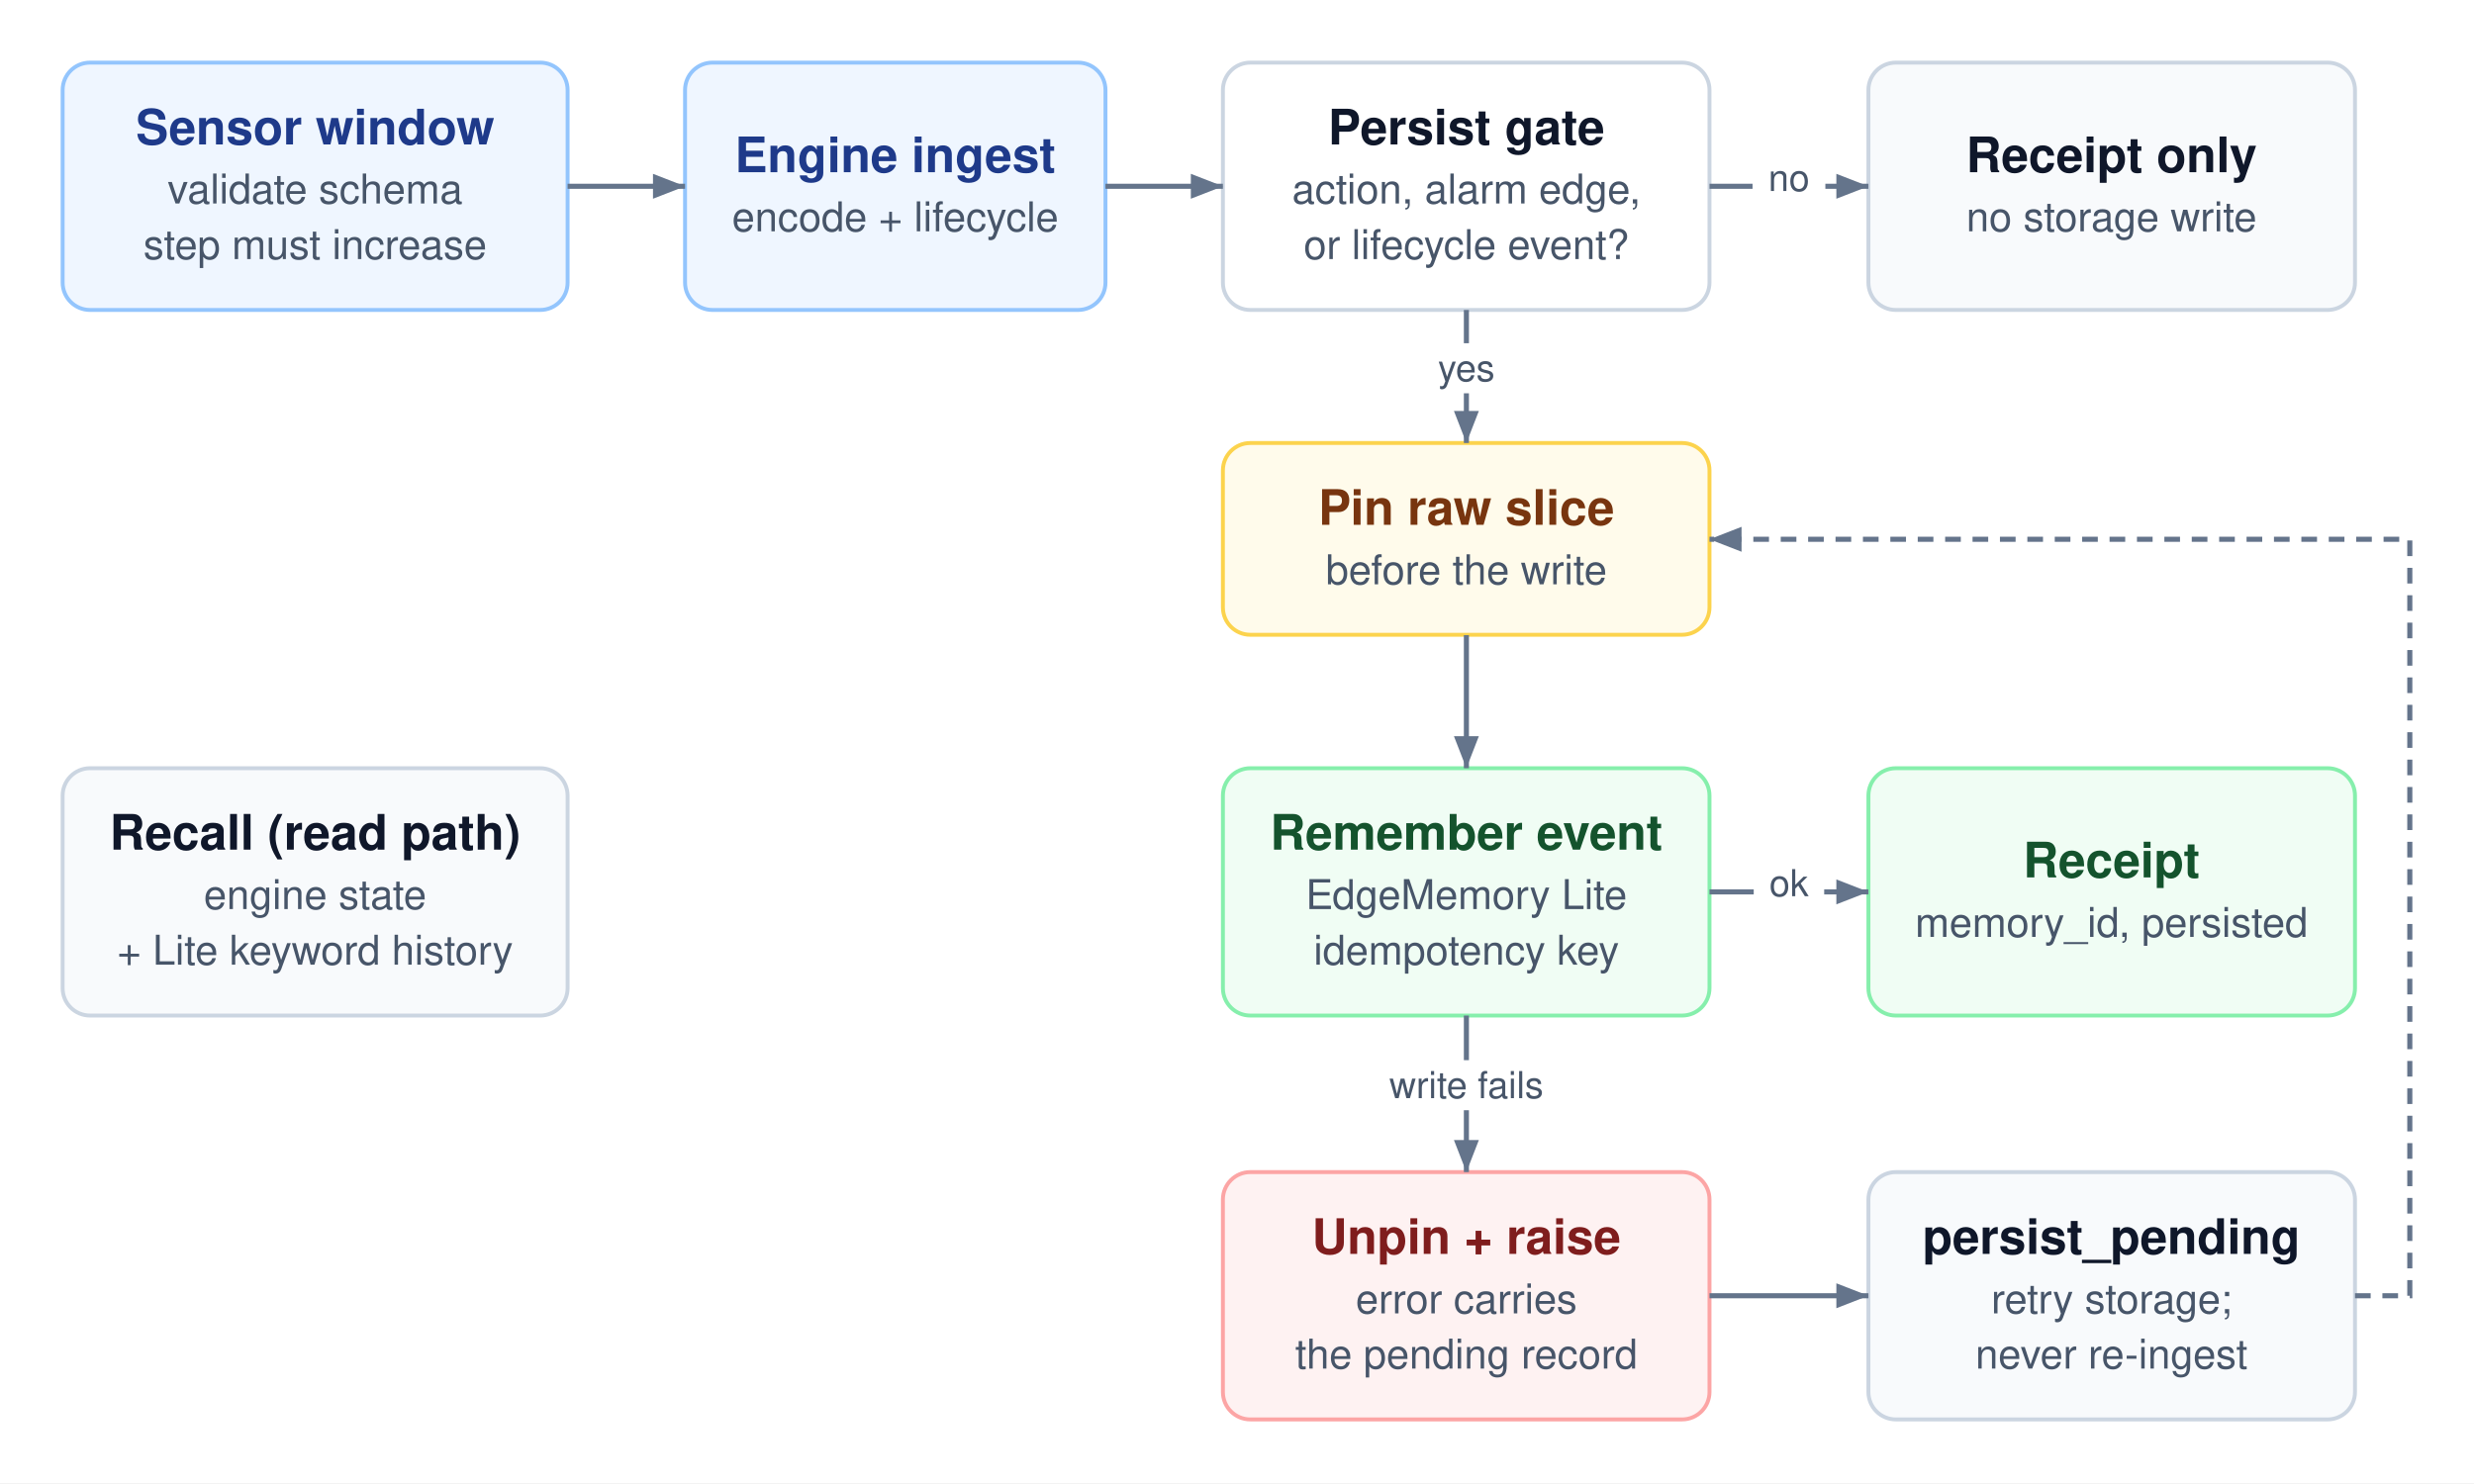
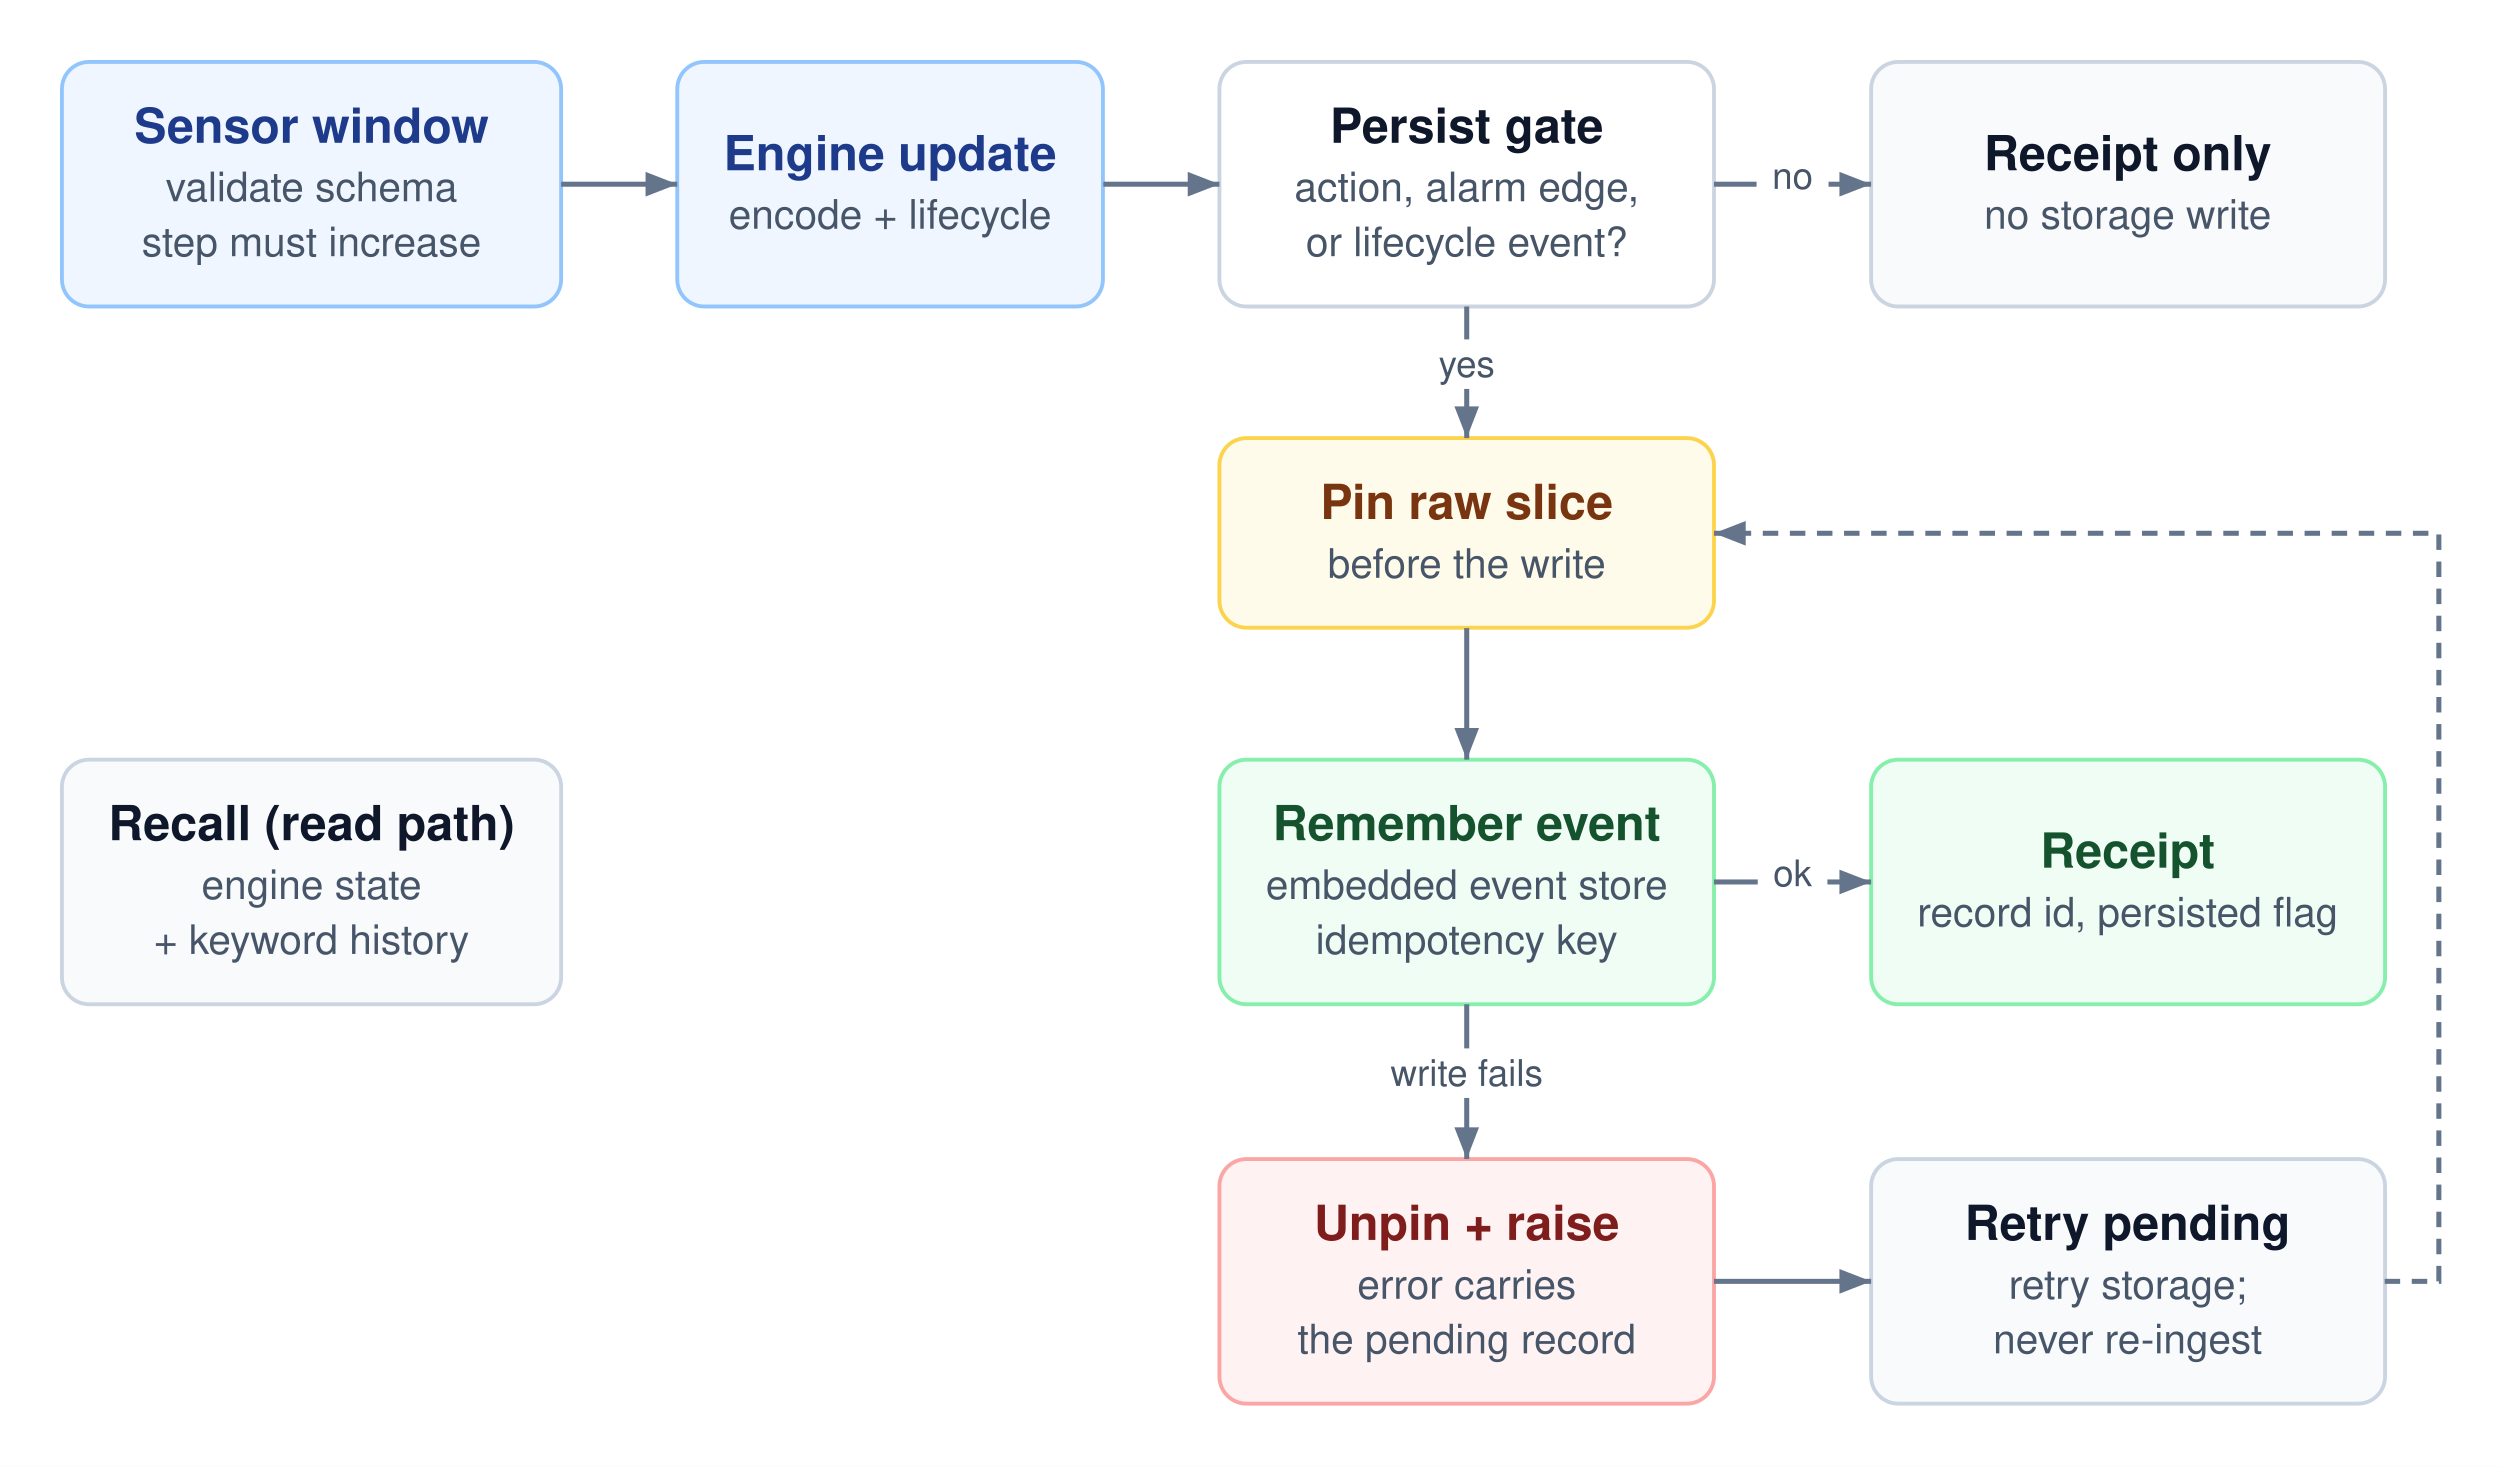
- <svg xmlns="http://www.w3.org/2000/svg" viewBox="0 0 632 379" role="img" aria-label="persist" font-family="'Nimbus Sans', Helvetica, Arial, sans-serif">
+ <svg xmlns="http://www.w3.org/2000/svg" viewBox="0 0 646 379" role="img" aria-label="persist" font-family="'Nimbus Sans', Helvetica, Arial, sans-serif">
  <defs>
    <marker id="persist-arrow" viewBox="0 0 10 10" refX="9" refY="5" markerWidth="7" markerHeight="7" orient="auto-start-reverse">
      <path d="M 0 1.5 L 9 5 L 0 8.5 z" fill="#64748b" />
    </marker>
  </defs>
-   <rect width="632" height="379" fill="#ffffff" />
+   <rect width="646" height="379" fill="#ffffff" />
  <rect x="16.0" y="16.0" width="129.0" height="63.2" rx="7" fill="#eff6ff" stroke="#93c5fd" stroke-width="1.0" />
  <text x="80.5" y="36.9" font-size="12.5" font-weight="700" fill="#1e3a8a" text-anchor="middle">Sensor window</text>
  <text x="80.5" y="52.0" font-size="10.5" fill="#475569" text-anchor="middle">validate schema</text>
  <text x="80.5" y="66.2" font-size="10.5" fill="#475569" text-anchor="middle">step must increase</text>
-   <rect x="175.0" y="16.0" width="107.4" height="63.2" rx="7" fill="#eff6ff" stroke="#93c5fd" stroke-width="1.0" />
-   <text x="228.7" y="44.0" font-size="12.5" font-weight="700" fill="#1e3a8a" text-anchor="middle">Engine ingest</text>
-   <text x="228.7" y="59.1" font-size="10.5" fill="#475569" text-anchor="middle">encode + lifecycle</text>
-   <rect x="312.4" y="16.0" width="124.3" height="63.2" rx="7" fill="#ffffff" stroke="#cbd5e1" stroke-width="1.0" />
-   <text x="374.6" y="36.9" font-size="12.5" font-weight="700" fill="#0f172a" text-anchor="middle">Persist gate</text>
-   <text x="374.6" y="52.0" font-size="10.5" fill="#475569" text-anchor="middle">action, alarm edge,</text>
-   <text x="374.6" y="66.2" font-size="10.5" fill="#475569" text-anchor="middle">or lifecycle event?</text>
-   <rect x="477.3" y="16.0" width="124.3" height="63.2" rx="7" fill="#f8fafc" stroke="#cbd5e1" stroke-width="1.0" />
-   <text x="539.4" y="44.0" font-size="12.5" font-weight="700" fill="#0f172a" text-anchor="middle">Receipt only</text>
-   <text x="539.4" y="59.1" font-size="10.5" fill="#475569" text-anchor="middle">no storage write</text>
-   <rect x="312.4" y="113.2" width="124.3" height="49.0" rx="7" fill="#fffbeb" stroke="#fcd34d" stroke-width="1.0" />
-   <text x="374.6" y="134.1" font-size="12.5" font-weight="700" fill="#78350f" text-anchor="middle">Pin raw slice</text>
-   <text x="374.6" y="149.3" font-size="10.5" fill="#475569" text-anchor="middle">before the write</text>
-   <rect x="312.4" y="196.3" width="124.3" height="63.2" rx="7" fill="#f0fdf4" stroke="#86efac" stroke-width="1.0" />
-   <text x="374.6" y="217.1" font-size="12.5" font-weight="700" fill="#14532d" text-anchor="middle">Remember event</text>
-   <text x="374.6" y="232.3" font-size="10.5" fill="#475569" text-anchor="middle">EdgeMemory Lite</text>
-   <text x="374.6" y="246.5" font-size="10.5" fill="#475569" text-anchor="middle">idempotency key</text>
-   <rect x="477.3" y="196.3" width="124.3" height="63.2" rx="7" fill="#f0fdf4" stroke="#86efac" stroke-width="1.0" />
-   <text x="539.4" y="224.2" font-size="12.5" font-weight="700" fill="#14532d" text-anchor="middle">Receipt</text>
-   <text x="539.4" y="239.4" font-size="10.5" fill="#475569" text-anchor="middle">memory_id, persisted</text>
-   <rect x="312.4" y="299.5" width="124.3" height="63.2" rx="7" fill="#fef2f2" stroke="#fca5a5" stroke-width="1.0" />
-   <text x="374.6" y="320.4" font-size="12.5" font-weight="700" fill="#7f1d1d" text-anchor="middle">Unpin + raise</text>
-   <text x="374.6" y="335.6" font-size="10.5" fill="#475569" text-anchor="middle">error carries</text>
-   <text x="374.6" y="349.7" font-size="10.5" fill="#475569" text-anchor="middle">the pending record</text>
-   <rect x="477.3" y="299.5" width="124.3" height="63.2" rx="7" fill="#f8fafc" stroke="#cbd5e1" stroke-width="1.0" />
-   <text x="539.4" y="320.4" font-size="12.5" font-weight="700" fill="#0f172a" text-anchor="middle">persist_pending</text>
-   <text x="539.4" y="335.6" font-size="10.5" fill="#475569" text-anchor="middle">retry storage;</text>
-   <text x="539.4" y="349.7" font-size="10.5" fill="#475569" text-anchor="middle">never re-ingest</text>
+   <rect x="175.0" y="16.0" width="110.0" height="63.2" rx="7" fill="#eff6ff" stroke="#93c5fd" stroke-width="1.0" />
+   <text x="230.0" y="44.0" font-size="12.5" font-weight="700" fill="#1e3a8a" text-anchor="middle">Engine update</text>
+   <text x="230.0" y="59.1" font-size="10.5" fill="#475569" text-anchor="middle">encode + lifecycle</text>
+   <rect x="315.1" y="16.0" width="127.8" height="63.2" rx="7" fill="#ffffff" stroke="#cbd5e1" stroke-width="1.0" />
+   <text x="379.0" y="36.9" font-size="12.5" font-weight="700" fill="#0f172a" text-anchor="middle">Persist gate</text>
+   <text x="379.0" y="52.0" font-size="10.5" fill="#475569" text-anchor="middle">action, alarm edge,</text>
+   <text x="379.0" y="66.2" font-size="10.5" fill="#475569" text-anchor="middle">or lifecycle event?</text>
+   <rect x="483.5" y="16.0" width="132.8" height="63.2" rx="7" fill="#f8fafc" stroke="#cbd5e1" stroke-width="1.0" />
+   <text x="549.8" y="44.0" font-size="12.5" font-weight="700" fill="#0f172a" text-anchor="middle">Receipt only</text>
+   <text x="549.8" y="59.1" font-size="10.5" fill="#475569" text-anchor="middle">no storage write</text>
+   <rect x="315.1" y="113.2" width="127.8" height="49.0" rx="7" fill="#fffbeb" stroke="#fcd34d" stroke-width="1.0" />
+   <text x="379.0" y="134.1" font-size="12.5" font-weight="700" fill="#78350f" text-anchor="middle">Pin raw slice</text>
+   <text x="379.0" y="149.3" font-size="10.5" fill="#475569" text-anchor="middle">before the write</text>
+   <rect x="315.1" y="196.3" width="127.8" height="63.2" rx="7" fill="#f0fdf4" stroke="#86efac" stroke-width="1.0" />
+   <text x="379.0" y="217.1" font-size="12.5" font-weight="700" fill="#14532d" text-anchor="middle">Remember event</text>
+   <text x="379.0" y="232.3" font-size="10.5" fill="#475569" text-anchor="middle">embedded event store</text>
+   <text x="379.0" y="246.5" font-size="10.5" fill="#475569" text-anchor="middle">idempotency key</text>
+   <rect x="483.5" y="196.3" width="132.8" height="63.2" rx="7" fill="#f0fdf4" stroke="#86efac" stroke-width="1.0" />
+   <text x="549.8" y="224.2" font-size="12.5" font-weight="700" fill="#14532d" text-anchor="middle">Receipt</text>
+   <text x="549.8" y="239.4" font-size="10.5" fill="#475569" text-anchor="middle">record id, persisted flag</text>
+   <rect x="315.1" y="299.5" width="127.8" height="63.2" rx="7" fill="#fef2f2" stroke="#fca5a5" stroke-width="1.0" />
+   <text x="379.0" y="320.4" font-size="12.5" font-weight="700" fill="#7f1d1d" text-anchor="middle">Unpin + raise</text>
+   <text x="379.0" y="335.6" font-size="10.5" fill="#475569" text-anchor="middle">error carries</text>
+   <text x="379.0" y="349.7" font-size="10.5" fill="#475569" text-anchor="middle">the pending record</text>
+   <rect x="483.5" y="299.5" width="132.8" height="63.2" rx="7" fill="#f8fafc" stroke="#cbd5e1" stroke-width="1.0" />
+   <text x="549.8" y="320.4" font-size="12.5" font-weight="700" fill="#0f172a" text-anchor="middle">Retry pending</text>
+   <text x="549.8" y="335.6" font-size="10.5" fill="#475569" text-anchor="middle">retry storage;</text>
+   <text x="549.8" y="349.7" font-size="10.5" fill="#475569" text-anchor="middle">never re-ingest</text>
  <rect x="16.0" y="196.3" width="129.0" height="63.2" rx="7" fill="#f8fafc" stroke="#cbd5e1" stroke-width="1.0" />
  <text x="80.5" y="217.1" font-size="12.5" font-weight="700" fill="#0f172a" text-anchor="middle">Recall (read path)</text>
  <text x="80.5" y="232.3" font-size="10.5" fill="#475569" text-anchor="middle">engine state</text>
-   <text x="80.5" y="246.5" font-size="10.5" fill="#475569" text-anchor="middle">+ Lite keyword history</text>
+   <text x="80.5" y="246.5" font-size="10.5" fill="#475569" text-anchor="middle">+ keyword history</text>
  <path d="M 145.0 47.6 L 175.0 47.6" fill="none" stroke="#64748b" stroke-width="1.3" marker-end="url(#persist-arrow)" />
-   <path d="M 282.4 47.6 L 312.4 47.6" fill="none" stroke="#64748b" stroke-width="1.3" marker-end="url(#persist-arrow)" />
-   <path d="M 374.6 162.3 L 374.6 196.3" fill="none" stroke="#64748b" stroke-width="1.3" marker-end="url(#persist-arrow)" />
-   <path d="M 436.7 331.1 L 477.3 331.1" fill="none" stroke="#64748b" stroke-width="1.3" marker-end="url(#persist-arrow)" />
-   <path d="M 436.7 47.6 L 477.3 47.6" fill="none" stroke="#64748b" stroke-width="1.3" marker-end="url(#persist-arrow)" />
-   <rect x="447.7" y="39.1" width="18.6" height="12.8" rx="3" fill="#ffffff" stroke="none" stroke-width="1.0" />
-   <text x="457.0" y="48.8" font-size="9.5" fill="#475569" text-anchor="middle">no</text>
-   <path d="M 374.6 79.2 L 374.6 113.2" fill="none" stroke="#64748b" stroke-width="1.3" marker-end="url(#persist-arrow)" />
-   <rect x="363.3" y="87.7" width="22.5" height="12.8" rx="3" fill="#ffffff" stroke="none" stroke-width="1.0" />
-   <text x="374.6" y="97.4" font-size="9.5" fill="#475569" text-anchor="middle">yes</text>
-   <path d="M 436.7 227.9 L 477.3 227.9" fill="none" stroke="#64748b" stroke-width="1.3" marker-end="url(#persist-arrow)" />
-   <rect x="448.0" y="219.3" width="18.0" height="12.8" rx="3" fill="#ffffff" stroke="none" stroke-width="1.0" />
-   <text x="457.0" y="229.0" font-size="9.5" fill="#475569" text-anchor="middle">ok</text>
-   <path d="M 374.6 259.5 L 374.6 299.5" fill="none" stroke="#64748b" stroke-width="1.3" marker-end="url(#persist-arrow)" />
-   <rect x="350.9" y="270.9" width="47.4" height="12.8" rx="3" fill="#ffffff" stroke="none" stroke-width="1.0" />
-   <text x="374.6" y="280.6" font-size="9.5" fill="#475569" text-anchor="middle">write fails</text>
-   <path d="M 601.6 331.1 L 615.6 331.1 L 615.6 137.8 L 436.7 137.8" fill="none" stroke="#64748b" stroke-width="1.3" stroke-dasharray="4 3" marker-end="url(#persist-arrow)" />
+   <path d="M 285.1 47.6 L 315.1 47.6" fill="none" stroke="#64748b" stroke-width="1.3" marker-end="url(#persist-arrow)" />
+   <path d="M 379.0 162.3 L 379.0 196.3" fill="none" stroke="#64748b" stroke-width="1.3" marker-end="url(#persist-arrow)" />
+   <path d="M 442.9 331.1 L 483.5 331.1" fill="none" stroke="#64748b" stroke-width="1.3" marker-end="url(#persist-arrow)" />
+   <path d="M 442.9 47.6 L 483.5 47.6" fill="none" stroke="#64748b" stroke-width="1.3" marker-end="url(#persist-arrow)" />
+   <rect x="453.9" y="39.1" width="18.6" height="12.8" rx="3" fill="#ffffff" stroke="none" stroke-width="1.0" />
+   <text x="463.2" y="48.8" font-size="9.5" fill="#475569" text-anchor="middle">no</text>
+   <path d="M 379.0 79.2 L 379.0 113.2" fill="none" stroke="#64748b" stroke-width="1.3" marker-end="url(#persist-arrow)" />
+   <rect x="367.7" y="87.7" width="22.5" height="12.8" rx="3" fill="#ffffff" stroke="none" stroke-width="1.0" />
+   <text x="379.0" y="97.4" font-size="9.5" fill="#475569" text-anchor="middle">yes</text>
+   <path d="M 442.9 227.9 L 483.5 227.9" fill="none" stroke="#64748b" stroke-width="1.3" marker-end="url(#persist-arrow)" />
+   <rect x="454.2" y="219.3" width="18.0" height="12.8" rx="3" fill="#ffffff" stroke="none" stroke-width="1.0" />
+   <text x="463.2" y="229.0" font-size="9.5" fill="#475569" text-anchor="middle">ok</text>
+   <path d="M 379.0 259.5 L 379.0 299.5" fill="none" stroke="#64748b" stroke-width="1.3" marker-end="url(#persist-arrow)" />
+   <rect x="355.3" y="270.9" width="47.4" height="12.8" rx="3" fill="#ffffff" stroke="none" stroke-width="1.0" />
+   <text x="379.0" y="280.6" font-size="9.5" fill="#475569" text-anchor="middle">write fails</text>
+   <path d="M 616.2 331.1 L 630.2 331.1 L 630.2 137.8 L 442.9 137.8" fill="none" stroke="#64748b" stroke-width="1.3" stroke-dasharray="4 3" marker-end="url(#persist-arrow)" />
</svg>
